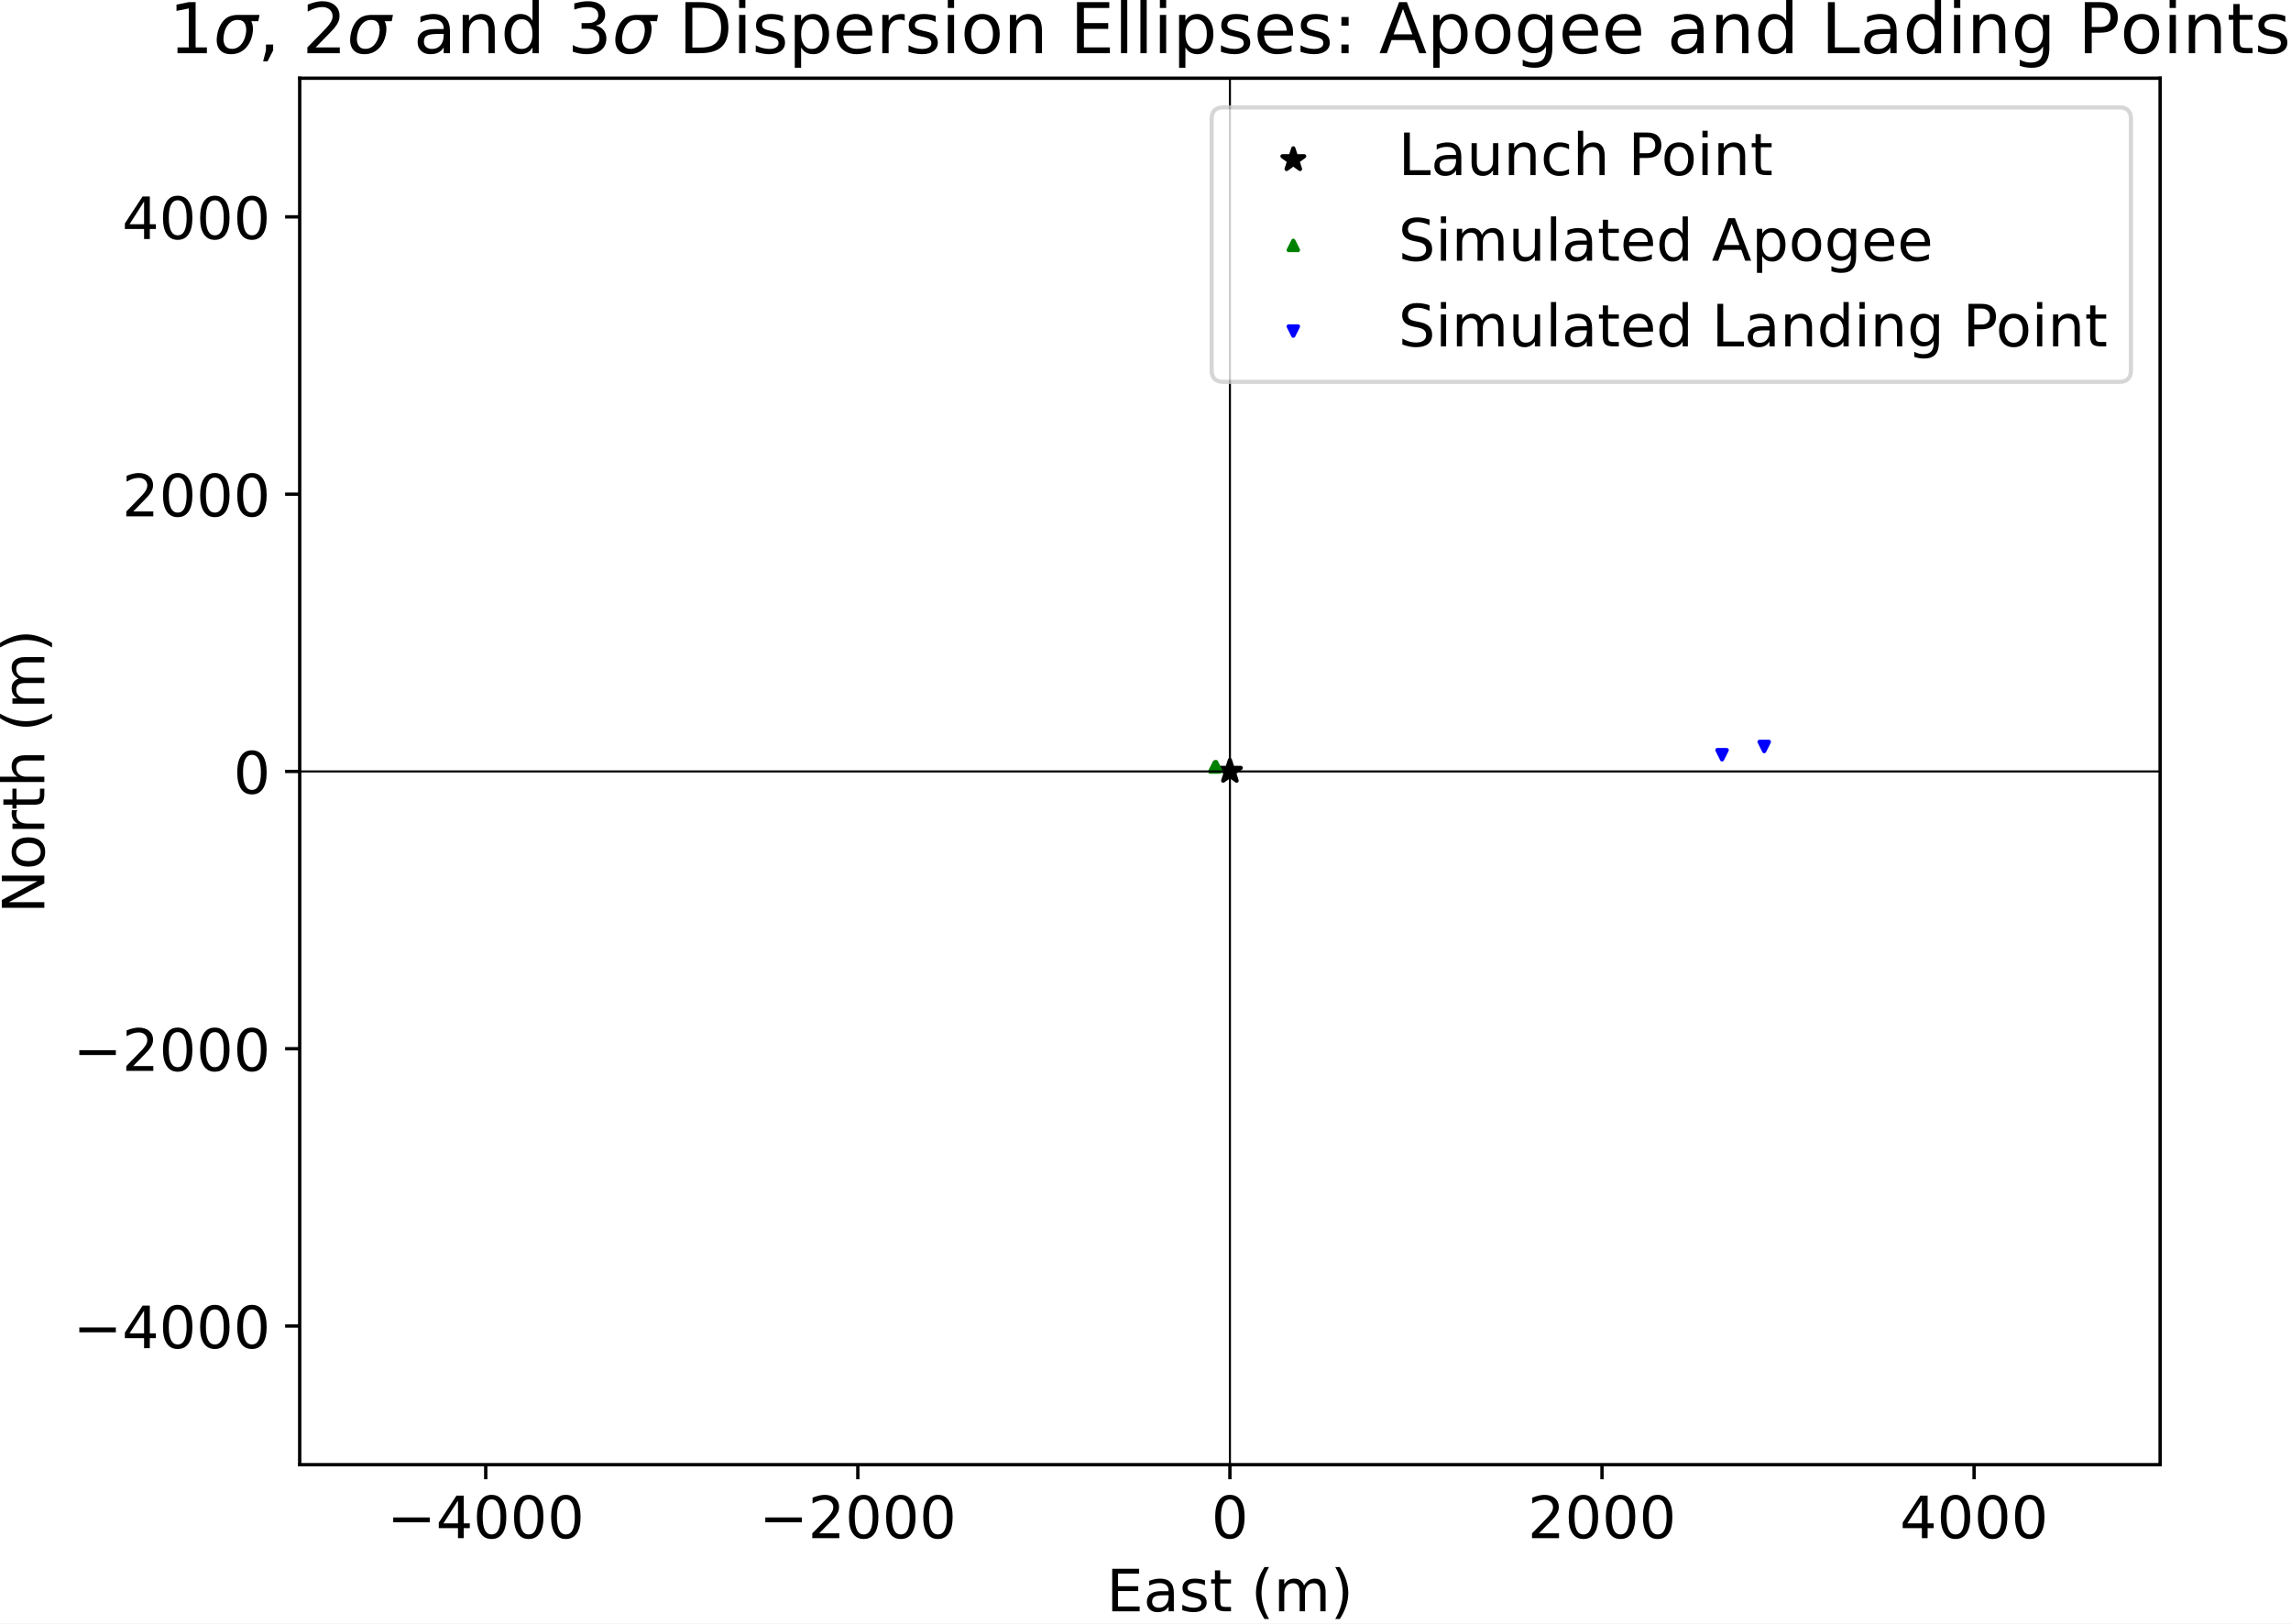
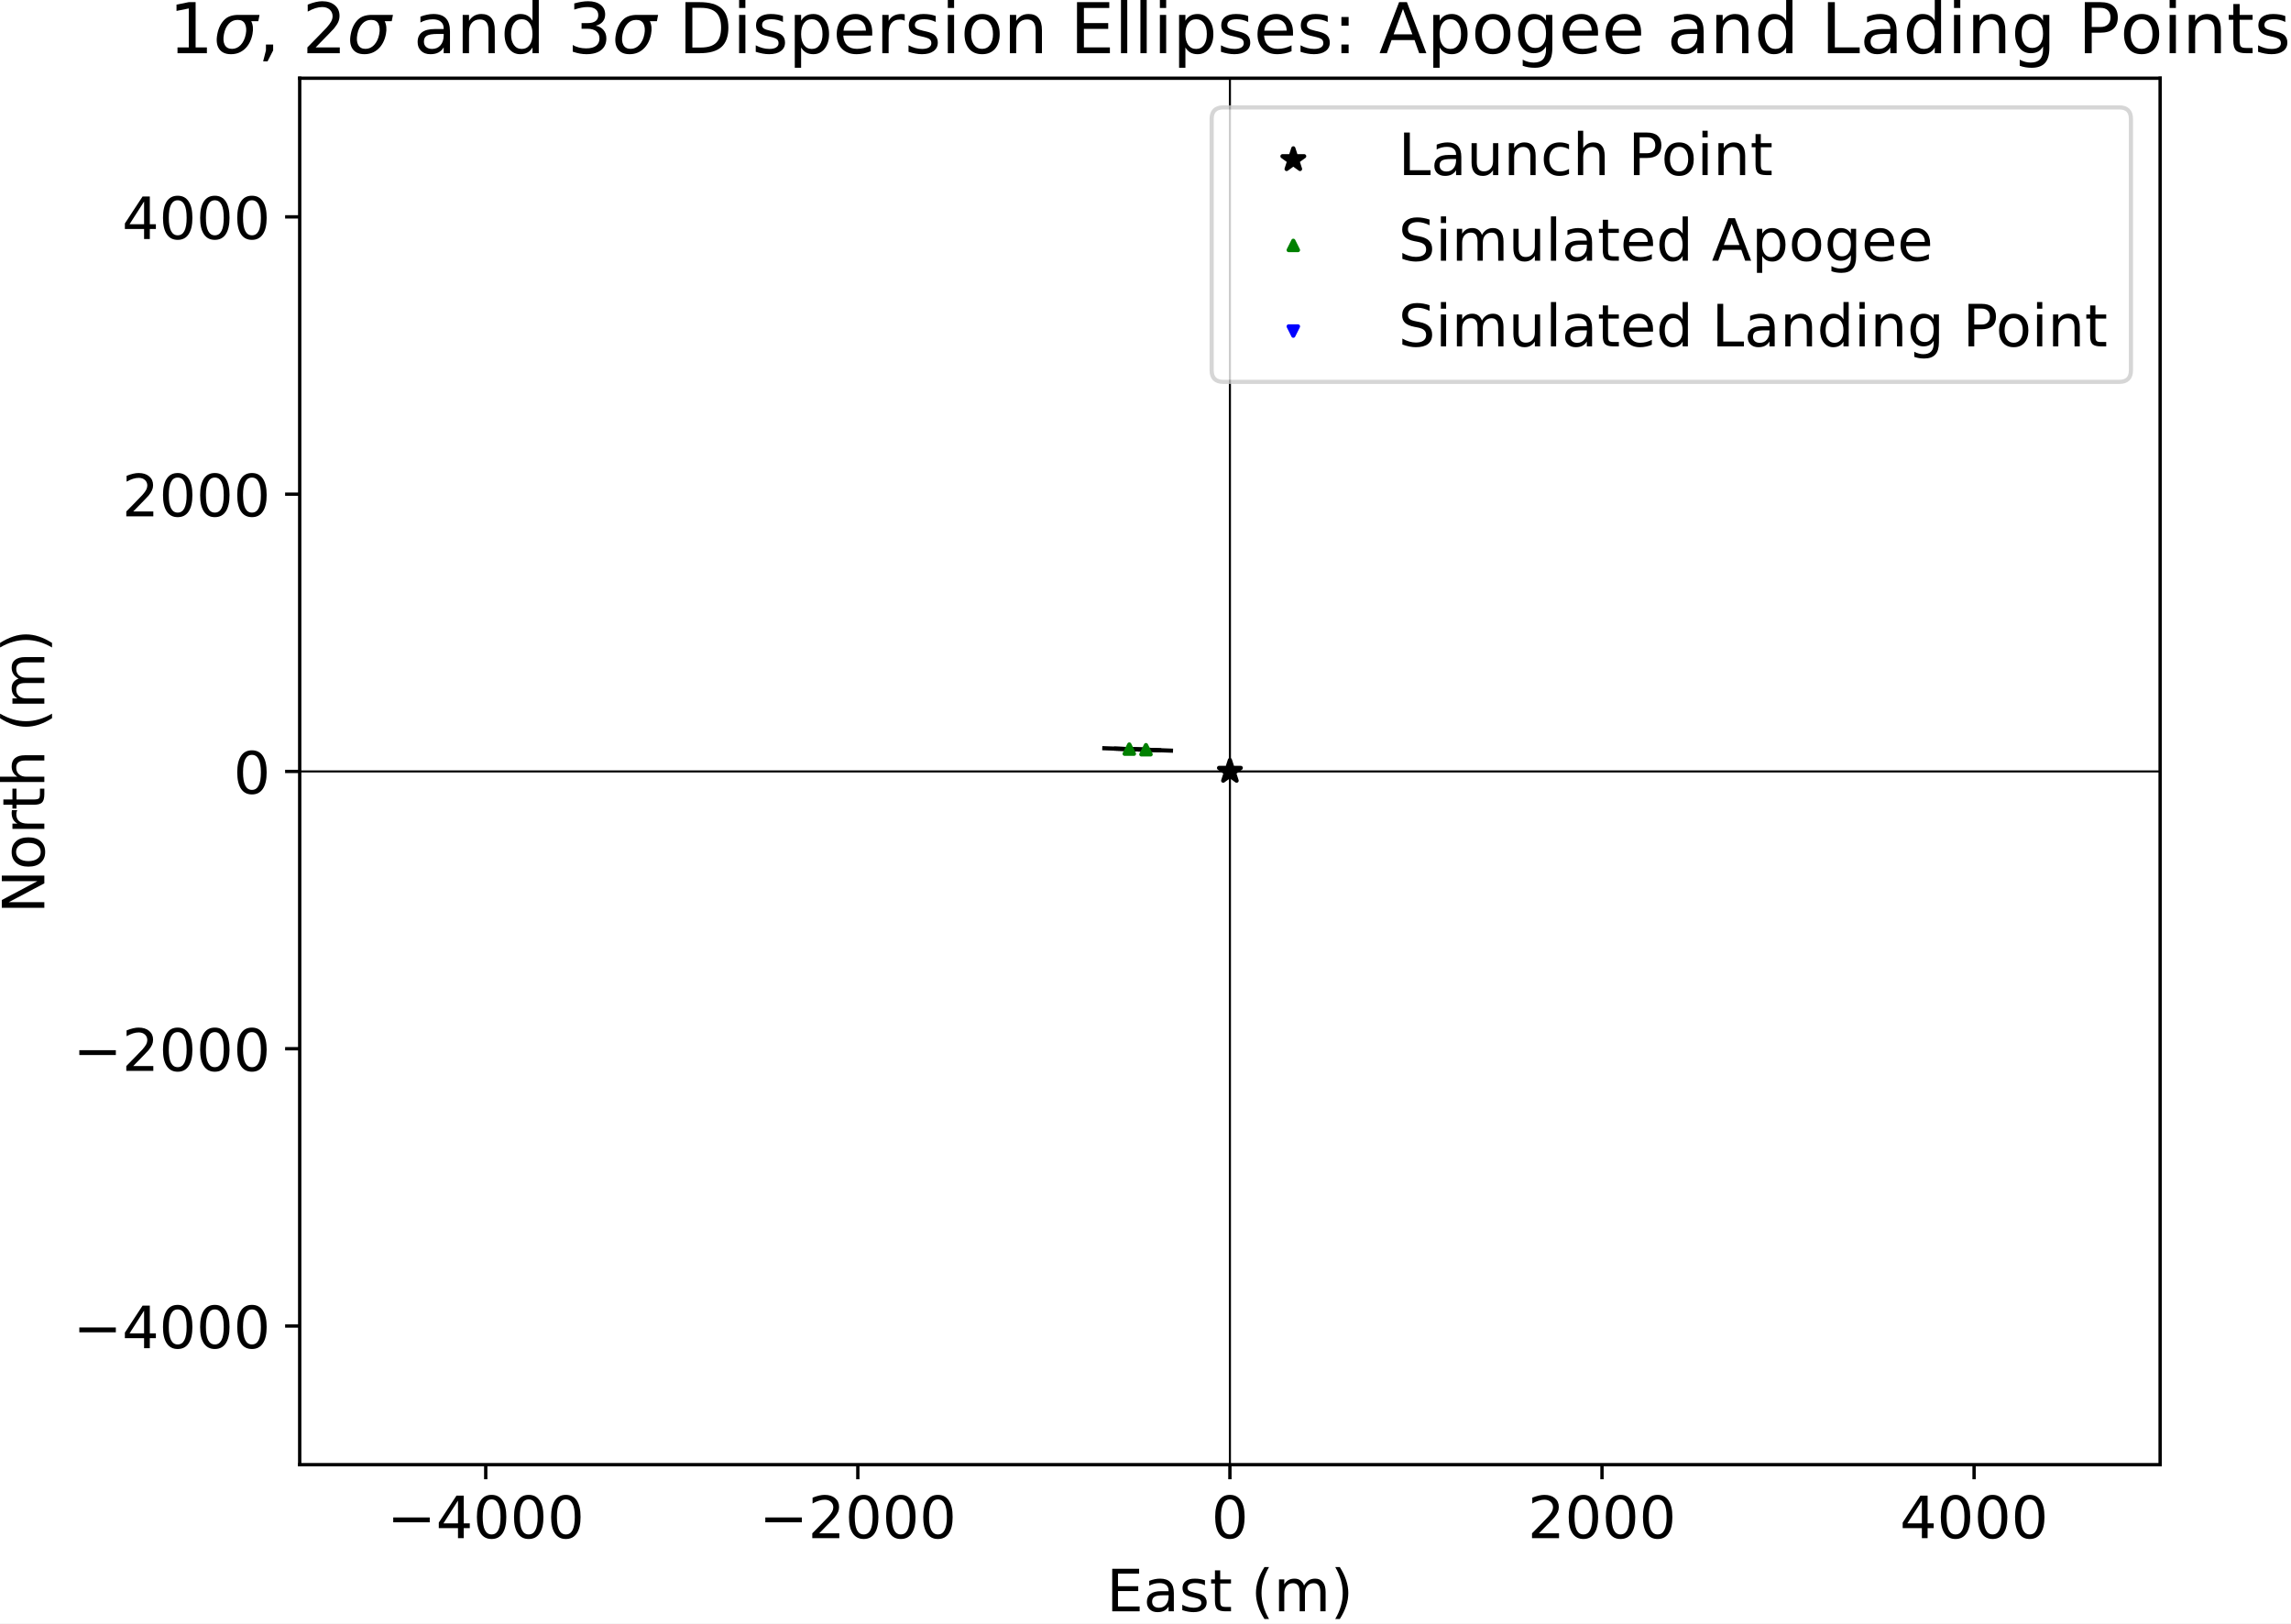
<svg xmlns="http://www.w3.org/2000/svg" xmlns:xlink="http://www.w3.org/1999/xlink" width="549.715pt" height="389.507pt" viewBox="0 0 549.715 389.507" version="1.1">
  <defs>
    <style type="text/css">*{stroke-linejoin: round; stroke-linecap: butt}</style>
  </defs>
  <g id="figure_1">
    <g id="patch_1">
      <path d="M 0 389.507  L 549.715 389.507  L 549.715 0  L 0 0  z " style="fill: #ffffff" />
    </g>
    <g id="axes_1">
      <g id="patch_2">
        <path d="M 71.911 351.408  L 518.311 351.408  L 518.311 18.768  L 71.911 18.768  z " style="fill: #ffffff" />
      </g>
      <g id="patch_3">
-         <path d="M 0 -1  z " clip-path="url(#p27fcbed116)" style="fill: #0000ff; fill-opacity: 0.2; stroke: #000000; stroke-linejoin: miter" />
+         <path d="M 0 -1  z " clip-path="url(#p8dac0042af)" style="fill: #0000ff; fill-opacity: 0.2; stroke: #000000; stroke-linejoin: miter" />
      </g>
      <g id="patch_4">
-         <path d="M 0 -1  z " clip-path="url(#p27fcbed116)" style="fill: #0000ff; fill-opacity: 0.2; stroke: #000000; stroke-linejoin: miter" />
+         <path d="M 0 -1  z " clip-path="url(#p8dac0042af)" style="fill: #0000ff; fill-opacity: 0.2; stroke: #000000; stroke-linejoin: miter" />
      </g>
      <g id="patch_5">
-         <path d="M 0 -1  z " clip-path="url(#p27fcbed116)" style="fill: #0000ff; fill-opacity: 0.2; stroke: #000000; stroke-linejoin: miter" />
+         <path d="M 0 -1  z " clip-path="url(#p8dac0042af)" style="fill: #0000ff; fill-opacity: 0.2; stroke: #000000; stroke-linejoin: miter" />
      </g>
      <g id="patch_6">
-         <path d="M 291.622 183.978  C 291.565 183.993 291.511 184.008 291.472 184.019  C 291.432 184.029 291.409 184.036 291.409 184.036  C 291.409 184.036 291.432 184.029 291.472 184.019  C 291.511 184.008 291.565 183.993 291.622 183.978  C 291.678 183.962 291.732 183.948 291.771 183.937  C 291.811 183.926 291.834 183.92 291.834 183.92  C 291.834 183.92 291.811 183.926 291.771 183.937  C 291.732 183.948 291.678 183.962 291.622 183.978  z " clip-path="url(#p27fcbed116)" style="fill: #00ff00; fill-opacity: 0.2; stroke: #000000; stroke-linejoin: miter" />
+         <path d="M 272.971 179.808  C 272.221 179.781 271.501 179.755 270.97 179.736  C 270.439 179.717 270.141 179.706 270.141 179.706  C 270.141 179.706 270.439 179.717 270.97 179.736  C 271.501 179.755 272.221 179.781 272.971 179.808  C 273.722 179.835 274.442 179.861 274.973 179.88  C 275.503 179.9 275.801 179.91 275.801 179.91  C 275.801 179.91 275.503 179.9 274.973 179.88  C 274.442 179.861 273.722 179.835 272.971 179.808  z " clip-path="url(#p8dac0042af)" style="fill: #00ff00; fill-opacity: 0.2; stroke: #000000; stroke-linejoin: miter" />
      </g>
      <g id="patch_7">
-         <path d="M 291.622 183.978  C 291.509 184.008 291.401 184.038 291.322 184.059  C 291.242 184.081 291.197 184.093 291.197 184.093  C 291.197 184.093 291.242 184.081 291.322 184.059  C 291.401 184.038 291.509 184.008 291.622 183.978  C 291.734 183.947 291.842 183.918 291.921 183.896  C 292.001 183.874 292.046 183.862 292.046 183.862  C 292.046 183.862 292.001 183.874 291.921 183.896  C 291.842 183.918 291.734 183.947 291.622 183.978  z " clip-path="url(#p27fcbed116)" style="fill: #00ff00; fill-opacity: 0.2; stroke: #000000; stroke-linejoin: miter" />
+         <path d="M 272.971 179.808  C 271.47 179.754 270.03 179.702 268.969 179.664  C 267.907 179.626 267.311 179.604 267.311 179.604  C 267.311 179.604 267.907 179.626 268.969 179.664  C 270.03 179.702 271.47 179.754 272.971 179.808  C 274.472 179.862 275.912 179.914 276.974 179.953  C 278.035 179.991 278.632 180.012 278.632 180.012  C 278.632 180.012 278.035 179.991 276.974 179.953  C 275.912 179.914 274.472 179.862 272.971 179.808  z " clip-path="url(#p8dac0042af)" style="fill: #00ff00; fill-opacity: 0.2; stroke: #000000; stroke-linejoin: miter" />
      </g>
      <g id="patch_8">
-         <path d="M 291.622 183.978  C 291.453 184.024 291.291 184.068 291.172 184.1  C 291.052 184.133 290.985 184.151 290.985 184.151  C 290.985 184.151 291.052 184.133 291.172 184.1  C 291.291 184.068 291.453 184.024 291.622 183.978  C 291.79 183.932 291.952 183.888 292.071 183.855  C 292.191 183.822 292.258 183.804 292.258 183.804  C 292.258 183.804 292.191 183.822 292.071 183.855  C 291.952 183.888 291.79 183.932 291.622 183.978  z " clip-path="url(#p27fcbed116)" style="fill: #00ff00; fill-opacity: 0.2; stroke: #000000; stroke-linejoin: miter" />
+         <path d="M 272.971 179.808  C 270.719 179.727 268.56 179.649 266.967 179.592  C 265.375 179.534 264.481 179.502 264.481 179.502  C 264.481 179.502 265.375 179.534 266.967 179.592  C 268.56 179.649 270.719 179.727 272.971 179.808  C 275.223 179.889 277.383 179.967 278.975 180.025  C 280.567 180.082 281.462 180.114 281.462 180.114  C 281.462 180.114 280.567 180.082 278.975 180.025  C 277.383 179.967 275.223 179.889 272.971 179.808  z " clip-path="url(#p8dac0042af)" style="fill: #00ff00; fill-opacity: 0.2; stroke: #000000; stroke-linejoin: miter" />
      </g>
      <g id="PathCollection_1">
        <defs>
-           <path id="m5b941dbd03" d="M 0 -2.739  L -0.615 -0.846  L -2.605 -0.846  L -0.995 0.323  L -1.61 2.216  L -0 1.046  L 1.61 2.216  L 0.995 0.323  L 2.605 -0.846  L 0.615 -0.846  z " style="stroke: #000000" />
+           <path id="mbbeb12c372" d="M 0 -2.739  L -0.615 -0.846  L -2.605 -0.846  L -0.995 0.323  L -1.61 2.216  L -0 1.046  L 1.61 2.216  L 0.995 0.323  L 2.605 -0.846  L 0.615 -0.846  z " style="stroke: #000000" />
        </defs>
-         <g clip-path="url(#p27fcbed116)">
-           <use xlink:href="#m5b941dbd03" x="295.111" y="185.088" style="stroke: #000000" />
+         <g clip-path="url(#p8dac0042af)">
+           <use xlink:href="#mbbeb12c372" x="295.111" y="185.088" style="stroke: #000000" />
        </g>
      </g>
      <g id="PathCollection_2">
        <defs>
-           <path id="mcd7f2e4c48" d="M 0 -1.118  L -1.118 1.118  L 1.118 1.118  z " style="stroke: #008000" />
+           <path id="m9ee00405a1" d="M 0 -1.118  L -1.118 1.118  L 1.118 1.118  z " style="stroke: #008000" />
        </defs>
-         <g clip-path="url(#p27fcbed116)">
-           <use xlink:href="#mcd7f2e4c48" x="291.472" y="184.019" style="fill: #008000; stroke: #008000" />
-           <use xlink:href="#mcd7f2e4c48" x="291.771" y="183.937" style="fill: #008000; stroke: #008000" />
+         <g clip-path="url(#p8dac0042af)">
+           <use xlink:href="#m9ee00405a1" x="270.97" y="179.736" style="fill: #008000; stroke: #008000" />
+           <use xlink:href="#m9ee00405a1" x="274.973" y="179.88" style="fill: #008000; stroke: #008000" />
        </g>
      </g>
      <g id="PathCollection_3">
        <defs>
-           <path id="md7f056bfae" d="M -0 1.118  L 1.118 -1.118  L -1.118 -1.118  z " style="stroke: #0000ff" />
+           <path id="ma2e221e487" d="M -0 1.118  L 1.118 -1.118  L -1.118 -1.118  z " style="stroke: #0000ff" />
        </defs>
-         <g clip-path="url(#p27fcbed116)">
-           <use xlink:href="#md7f056bfae" x="413.2" y="181.077" style="fill: #0000ff; stroke: #0000ff" />
-           <use xlink:href="#md7f056bfae" x="423.316" y="179.102" style="fill: #0000ff; stroke: #0000ff" />
+         <g clip-path="url(#p8dac0042af)">
+           <use xlink:href="#ma2e221e487" x="803.923" y="-1" style="fill: #0000ff; stroke: #0000ff" />
+           <use xlink:href="#ma2e221e487" x="801.163" y="1.504" style="fill: #0000ff; stroke: #0000ff" />
        </g>
      </g>
      <g id="matplotlib.axis_1">
        <g id="xtick_1">
          <g id="line2d_1">
            <defs>
-               <path id="maeb06b4afc" d="M 0 0  L 0 3.5  " style="stroke: #000000; stroke-width: 0.8" />
-             </defs>
-             <g>
-               <use xlink:href="#maeb06b4afc" x="116.551" y="351.408" style="stroke: #000000; stroke-width: 0.8" />
+               <path id="maaf1b2739b" d="M 0 0  L 0 3.5  " style="stroke: #000000; stroke-width: 0.8" />
+             </defs>
+             <g>
+               <use xlink:href="#maaf1b2739b" x="116.551" y="351.408" style="stroke: #000000; stroke-width: 0.8" />
            </g>
          </g>
          <g id="text_1">
            <g transform="translate(92.87016 369.0458) scale(0.14 -0.14)">
              <defs>
                <path id="DejaVuSans-2212" d="M 678 2272  L 4684 2272  L 4684 1741  L 678 1741  L 678 2272  z " transform="scale(0.015625)" />
                <path id="DejaVuSans-34" d="M 2419 4116  L 825 1625  L 2419 1625  L 2419 4116  z M 2253 4666  L 3047 4666  L 3047 1625  L 3713 1625  L 3713 1100  L 3047 1100  L 3047 0  L 2419 0  L 2419 1100  L 313 1100  L 313 1709  L 2253 4666  z " transform="scale(0.015625)" />
                <path id="DejaVuSans-30" d="M 2034 4250  Q 1547 4250 1301 3770  Q 1056 3291 1056 2328  Q 1056 1369 1301 889  Q 1547 409 2034 409  Q 2525 409 2770 889  Q 3016 1369 3016 2328  Q 3016 3291 2770 3770  Q 2525 4250 2034 4250  z M 2034 4750  Q 2819 4750 3233 4129  Q 3647 3509 3647 2328  Q 3647 1150 3233 529  Q 2819 -91 2034 -91  Q 1250 -91 836 529  Q 422 1150 422 2328  Q 422 3509 836 4129  Q 1250 4750 2034 4750  z " transform="scale(0.015625)" />
              </defs>
              <use xlink:href="#DejaVuSans-2212" />
              <use xlink:href="#DejaVuSans-34" x="83.789" />
              <use xlink:href="#DejaVuSans-30" x="147.412" />
              <use xlink:href="#DejaVuSans-30" x="211.035" />
              <use xlink:href="#DejaVuSans-30" x="274.658" />
            </g>
          </g>
        </g>
        <g id="xtick_2">
          <g id="line2d_2">
            <g>
-               <use xlink:href="#maeb06b4afc" x="205.831" y="351.408" style="stroke: #000000; stroke-width: 0.8" />
+               <use xlink:href="#maaf1b2739b" x="205.831" y="351.408" style="stroke: #000000; stroke-width: 0.8" />
            </g>
          </g>
          <g id="text_2">
            <g transform="translate(182.1502 369.0458) scale(0.14 -0.14)">
              <defs>
                <path id="DejaVuSans-32" d="M 1228 531  L 3431 531  L 3431 0  L 469 0  L 469 531  Q 828 903 1448 1529  Q 2069 2156 2228 2338  Q 2531 2678 2651 2914  Q 2772 3150 2772 3378  Q 2772 3750 2511 3984  Q 2250 4219 1831 4219  Q 1534 4219 1204 4116  Q 875 4013 500 3803  L 500 4441  Q 881 4594 1212 4672  Q 1544 4750 1819 4750  Q 2544 4750 2975 4387  Q 3406 4025 3406 3419  Q 3406 3131 3298 2873  Q 3191 2616 2906 2266  Q 2828 2175 2409 1742  Q 1991 1309 1228 531  z " transform="scale(0.015625)" />
              </defs>
              <use xlink:href="#DejaVuSans-2212" />
              <use xlink:href="#DejaVuSans-32" x="83.789" />
              <use xlink:href="#DejaVuSans-30" x="147.412" />
              <use xlink:href="#DejaVuSans-30" x="211.035" />
              <use xlink:href="#DejaVuSans-30" x="274.658" />
            </g>
          </g>
        </g>
        <g id="xtick_3">
          <g id="line2d_3">
            <g>
-               <use xlink:href="#maeb06b4afc" x="295.111" y="351.408" style="stroke: #000000; stroke-width: 0.8" />
+               <use xlink:href="#maaf1b2739b" x="295.111" y="351.408" style="stroke: #000000; stroke-width: 0.8" />
            </g>
          </g>
          <g id="text_3">
            <g transform="translate(290.6572 369.0458) scale(0.14 -0.14)">
              <use xlink:href="#DejaVuSans-30" />
            </g>
          </g>
        </g>
        <g id="xtick_4">
          <g id="line2d_4">
            <g>
-               <use xlink:href="#maeb06b4afc" x="384.391" y="351.408" style="stroke: #000000; stroke-width: 0.8" />
+               <use xlink:href="#maaf1b2739b" x="384.391" y="351.408" style="stroke: #000000; stroke-width: 0.8" />
            </g>
          </g>
          <g id="text_4">
            <g transform="translate(366.5759 369.0458) scale(0.14 -0.14)">
              <use xlink:href="#DejaVuSans-32" />
              <use xlink:href="#DejaVuSans-30" x="63.623" />
              <use xlink:href="#DejaVuSans-30" x="127.246" />
              <use xlink:href="#DejaVuSans-30" x="190.869" />
            </g>
          </g>
        </g>
        <g id="xtick_5">
          <g id="line2d_5">
            <g>
-               <use xlink:href="#maeb06b4afc" x="473.671" y="351.408" style="stroke: #000000; stroke-width: 0.8" />
+               <use xlink:href="#maaf1b2739b" x="473.671" y="351.408" style="stroke: #000000; stroke-width: 0.8" />
            </g>
          </g>
          <g id="text_5">
            <g transform="translate(455.8559 369.0458) scale(0.14 -0.14)">
              <use xlink:href="#DejaVuSans-34" />
              <use xlink:href="#DejaVuSans-30" x="63.623" />
              <use xlink:href="#DejaVuSans-30" x="127.246" />
              <use xlink:href="#DejaVuSans-30" x="190.869" />
            </g>
          </g>
        </g>
        <g id="text_6">
          <g transform="translate(265.502 386.5952) scale(0.14 -0.14)">
            <defs>
              <path id="DejaVuSans-45" d="M 628 4666  L 3578 4666  L 3578 4134  L 1259 4134  L 1259 2753  L 3481 2753  L 3481 2222  L 1259 2222  L 1259 531  L 3634 531  L 3634 0  L 628 0  L 628 4666  z " transform="scale(0.015625)" />
              <path id="DejaVuSans-61" d="M 2194 1759  Q 1497 1759 1228 1600  Q 959 1441 959 1056  Q 959 750 1161 570  Q 1363 391 1709 391  Q 2188 391 2477 730  Q 2766 1069 2766 1631  L 2766 1759  L 2194 1759  z M 3341 1997  L 3341 0  L 2766 0  L 2766 531  Q 2569 213 2275 61  Q 1981 -91 1556 -91  Q 1019 -91 701 211  Q 384 513 384 1019  Q 384 1609 779 1909  Q 1175 2209 1959 2209  L 2766 2209  L 2766 2266  Q 2766 2663 2505 2880  Q 2244 3097 1772 3097  Q 1472 3097 1187 3025  Q 903 2953 641 2809  L 641 3341  Q 956 3463 1253 3523  Q 1550 3584 1831 3584  Q 2591 3584 2966 3190  Q 3341 2797 3341 1997  z " transform="scale(0.015625)" />
              <path id="DejaVuSans-73" d="M 2834 3397  L 2834 2853  Q 2591 2978 2328 3040  Q 2066 3103 1784 3103  Q 1356 3103 1142 2972  Q 928 2841 928 2578  Q 928 2378 1081 2264  Q 1234 2150 1697 2047  L 1894 2003  Q 2506 1872 2764 1633  Q 3022 1394 3022 966  Q 3022 478 2636 193  Q 2250 -91 1575 -91  Q 1294 -91 989 -36  Q 684 19 347 128  L 347 722  Q 666 556 975 473  Q 1284 391 1588 391  Q 1994 391 2212 530  Q 2431 669 2431 922  Q 2431 1156 2273 1281  Q 2116 1406 1581 1522  L 1381 1569  Q 847 1681 609 1914  Q 372 2147 372 2553  Q 372 3047 722 3315  Q 1072 3584 1716 3584  Q 2034 3584 2315 3537  Q 2597 3491 2834 3397  z " transform="scale(0.015625)" />
              <path id="DejaVuSans-74" d="M 1172 4494  L 1172 3500  L 2356 3500  L 2356 3053  L 1172 3053  L 1172 1153  Q 1172 725 1289 603  Q 1406 481 1766 481  L 2356 481  L 2356 0  L 1766 0  Q 1100 0 847 248  Q 594 497 594 1153  L 594 3053  L 172 3053  L 172 3500  L 594 3500  L 594 4494  L 1172 4494  z " transform="scale(0.015625)" />
              <path id="DejaVuSans-20" transform="scale(0.015625)" />
              <path id="DejaVuSans-28" d="M 1984 4856  Q 1566 4138 1362 3434  Q 1159 2731 1159 2009  Q 1159 1288 1364 580  Q 1569 -128 1984 -844  L 1484 -844  Q 1016 -109 783 600  Q 550 1309 550 2009  Q 550 2706 781 3412  Q 1013 4119 1484 4856  L 1984 4856  z " transform="scale(0.015625)" />
              <path id="DejaVuSans-6d" d="M 3328 2828  Q 3544 3216 3844 3400  Q 4144 3584 4550 3584  Q 5097 3584 5394 3201  Q 5691 2819 5691 2113  L 5691 0  L 5113 0  L 5113 2094  Q 5113 2597 4934 2840  Q 4756 3084 4391 3084  Q 3944 3084 3684 2787  Q 3425 2491 3425 1978  L 3425 0  L 2847 0  L 2847 2094  Q 2847 2600 2669 2842  Q 2491 3084 2119 3084  Q 1678 3084 1418 2786  Q 1159 2488 1159 1978  L 1159 0  L 581 0  L 581 3500  L 1159 3500  L 1159 2956  Q 1356 3278 1631 3431  Q 1906 3584 2284 3584  Q 2666 3584 2933 3390  Q 3200 3197 3328 2828  z " transform="scale(0.015625)" />
              <path id="DejaVuSans-29" d="M 513 4856  L 1013 4856  Q 1481 4119 1714 3412  Q 1947 2706 1947 2009  Q 1947 1309 1714 600  Q 1481 -109 1013 -844  L 513 -844  Q 928 -128 1133 580  Q 1338 1288 1338 2009  Q 1338 2731 1133 3434  Q 928 4138 513 4856  z " transform="scale(0.015625)" />
            </defs>
            <use xlink:href="#DejaVuSans-45" />
            <use xlink:href="#DejaVuSans-61" x="63.184" />
            <use xlink:href="#DejaVuSans-73" x="124.463" />
            <use xlink:href="#DejaVuSans-74" x="176.562" />
            <use xlink:href="#DejaVuSans-20" x="215.771" />
            <use xlink:href="#DejaVuSans-28" x="247.559" />
            <use xlink:href="#DejaVuSans-6d" x="286.572" />
            <use xlink:href="#DejaVuSans-29" x="383.984" />
          </g>
        </g>
      </g>
      <g id="matplotlib.axis_2">
        <g id="ytick_1">
          <g id="line2d_6">
            <defs>
-               <path id="m5247e18b1e" d="M 0 0  L -3.5 0  " style="stroke: #000000; stroke-width: 0.8" />
-             </defs>
-             <g>
-               <use xlink:href="#m5247e18b1e" x="71.911" y="318.144" style="stroke: #000000; stroke-width: 0.8" />
+               <path id="m34be210a8e" d="M 0 0  L -3.5 0  " style="stroke: #000000; stroke-width: 0.8" />
+             </defs>
+             <g>
+               <use xlink:href="#m34be210a8e" x="71.911" y="318.144" style="stroke: #000000; stroke-width: 0.8" />
            </g>
          </g>
          <g id="text_7">
            <g transform="translate(17.54938 323.4629) scale(0.14 -0.14)">
              <use xlink:href="#DejaVuSans-2212" />
              <use xlink:href="#DejaVuSans-34" x="83.789" />
              <use xlink:href="#DejaVuSans-30" x="147.412" />
              <use xlink:href="#DejaVuSans-30" x="211.035" />
              <use xlink:href="#DejaVuSans-30" x="274.658" />
            </g>
          </g>
        </g>
        <g id="ytick_2">
          <g id="line2d_7">
            <g>
-               <use xlink:href="#m5247e18b1e" x="71.911" y="251.616" style="stroke: #000000; stroke-width: 0.8" />
+               <use xlink:href="#m34be210a8e" x="71.911" y="251.616" style="stroke: #000000; stroke-width: 0.8" />
            </g>
          </g>
          <g id="text_8">
            <g transform="translate(17.54938 256.9349) scale(0.14 -0.14)">
              <use xlink:href="#DejaVuSans-2212" />
              <use xlink:href="#DejaVuSans-32" x="83.789" />
              <use xlink:href="#DejaVuSans-30" x="147.412" />
              <use xlink:href="#DejaVuSans-30" x="211.035" />
              <use xlink:href="#DejaVuSans-30" x="274.658" />
            </g>
          </g>
        </g>
        <g id="ytick_3">
          <g id="line2d_8">
            <g>
-               <use xlink:href="#m5247e18b1e" x="71.911" y="185.088" style="stroke: #000000; stroke-width: 0.8" />
+               <use xlink:href="#m34be210a8e" x="71.911" y="185.088" style="stroke: #000000; stroke-width: 0.8" />
            </g>
          </g>
          <g id="text_9">
            <g transform="translate(56.00344 190.4069) scale(0.14 -0.14)">
              <use xlink:href="#DejaVuSans-30" />
            </g>
          </g>
        </g>
        <g id="ytick_4">
          <g id="line2d_9">
            <g>
-               <use xlink:href="#m5247e18b1e" x="71.911" y="118.56" style="stroke: #000000; stroke-width: 0.8" />
+               <use xlink:href="#m34be210a8e" x="71.911" y="118.56" style="stroke: #000000; stroke-width: 0.8" />
            </g>
          </g>
          <g id="text_10">
            <g transform="translate(29.28094 123.8789) scale(0.14 -0.14)">
              <use xlink:href="#DejaVuSans-32" />
              <use xlink:href="#DejaVuSans-30" x="63.623" />
              <use xlink:href="#DejaVuSans-30" x="127.246" />
              <use xlink:href="#DejaVuSans-30" x="190.869" />
            </g>
          </g>
        </g>
        <g id="ytick_5">
          <g id="line2d_10">
            <g>
-               <use xlink:href="#m5247e18b1e" x="71.911" y="52.032" style="stroke: #000000; stroke-width: 0.8" />
+               <use xlink:href="#m34be210a8e" x="71.911" y="52.032" style="stroke: #000000; stroke-width: 0.8" />
            </g>
          </g>
          <g id="text_11">
            <g transform="translate(29.28094 57.35091) scale(0.14 -0.14)">
              <use xlink:href="#DejaVuSans-34" />
              <use xlink:href="#DejaVuSans-30" x="63.623" />
              <use xlink:href="#DejaVuSans-30" x="127.246" />
              <use xlink:href="#DejaVuSans-30" x="190.869" />
            </g>
          </g>
        </g>
        <g id="text_12">
          <g transform="translate(10.63781 219.1714) rotate(-90) scale(0.14 -0.14)">
            <defs>
              <path id="DejaVuSans-4e" d="M 628 4666  L 1478 4666  L 3547 763  L 3547 4666  L 4159 4666  L 4159 0  L 3309 0  L 1241 3903  L 1241 0  L 628 0  L 628 4666  z " transform="scale(0.015625)" />
              <path id="DejaVuSans-6f" d="M 1959 3097  Q 1497 3097 1228 2736  Q 959 2375 959 1747  Q 959 1119 1226 758  Q 1494 397 1959 397  Q 2419 397 2687 759  Q 2956 1122 2956 1747  Q 2956 2369 2687 2733  Q 2419 3097 1959 3097  z M 1959 3584  Q 2709 3584 3137 3096  Q 3566 2609 3566 1747  Q 3566 888 3137 398  Q 2709 -91 1959 -91  Q 1206 -91 779 398  Q 353 888 353 1747  Q 353 2609 779 3096  Q 1206 3584 1959 3584  z " transform="scale(0.015625)" />
              <path id="DejaVuSans-72" d="M 2631 2963  Q 2534 3019 2420 3045  Q 2306 3072 2169 3072  Q 1681 3072 1420 2755  Q 1159 2438 1159 1844  L 1159 0  L 581 0  L 581 3500  L 1159 3500  L 1159 2956  Q 1341 3275 1631 3429  Q 1922 3584 2338 3584  Q 2397 3584 2469 3576  Q 2541 3569 2628 3553  L 2631 2963  z " transform="scale(0.015625)" />
              <path id="DejaVuSans-68" d="M 3513 2113  L 3513 0  L 2938 0  L 2938 2094  Q 2938 2591 2744 2837  Q 2550 3084 2163 3084  Q 1697 3084 1428 2787  Q 1159 2491 1159 1978  L 1159 0  L 581 0  L 581 4863  L 1159 4863  L 1159 2956  Q 1366 3272 1645 3428  Q 1925 3584 2291 3584  Q 2894 3584 3203 3211  Q 3513 2838 3513 2113  z " transform="scale(0.015625)" />
            </defs>
            <use xlink:href="#DejaVuSans-4e" />
            <use xlink:href="#DejaVuSans-6f" x="74.805" />
            <use xlink:href="#DejaVuSans-72" x="135.986" />
            <use xlink:href="#DejaVuSans-74" x="177.1" />
            <use xlink:href="#DejaVuSans-68" x="216.309" />
            <use xlink:href="#DejaVuSans-20" x="279.688" />
            <use xlink:href="#DejaVuSans-28" x="311.475" />
            <use xlink:href="#DejaVuSans-6d" x="350.488" />
            <use xlink:href="#DejaVuSans-29" x="447.9" />
          </g>
        </g>
      </g>
      <g id="line2d_11">
-         <path d="M 71.911 185.088  L 518.311 185.088  " clip-path="url(#p27fcbed116)" style="fill: none; stroke: #000000; stroke-width: 0.5; stroke-linecap: square" />
+         <path d="M 71.911 185.088  L 518.311 185.088  " clip-path="url(#p8dac0042af)" style="fill: none; stroke: #000000; stroke-width: 0.5; stroke-linecap: square" />
      </g>
      <g id="line2d_12">
-         <path d="M 295.111 351.408  L 295.111 18.768  " clip-path="url(#p27fcbed116)" style="fill: none; stroke: #000000; stroke-width: 0.5; stroke-linecap: square" />
+         <path d="M 295.111 351.408  L 295.111 18.768  " clip-path="url(#p8dac0042af)" style="fill: none; stroke: #000000; stroke-width: 0.5; stroke-linecap: square" />
      </g>
      <g id="patch_9">
        <path d="M 71.911 351.408  L 71.911 18.768  " style="fill: none; stroke: #000000; stroke-width: 0.8; stroke-linejoin: miter; stroke-linecap: square" />
      </g>
      <g id="patch_10">
        <path d="M 518.311 351.408  L 518.311 18.768  " style="fill: none; stroke: #000000; stroke-width: 0.8; stroke-linejoin: miter; stroke-linecap: square" />
      </g>
      <g id="patch_11">
        <path d="M 71.911 351.408  L 518.311 351.408  " style="fill: none; stroke: #000000; stroke-width: 0.8; stroke-linejoin: miter; stroke-linecap: square" />
      </g>
      <g id="patch_12">
        <path d="M 71.911 18.768  L 518.311 18.768  " style="fill: none; stroke: #000000; stroke-width: 0.8; stroke-linejoin: miter; stroke-linecap: square" />
      </g>
      <g id="text_13">
        <g transform="translate(40.50694 12.768) scale(0.168 -0.168)">
          <defs>
            <path id="DejaVuSans-31" d="M 794 531  L 1825 531  L 1825 4091  L 703 3866  L 703 4441  L 1819 4666  L 2450 4666  L 2450 531  L 3481 531  L 3481 0  L 794 0  L 794 531  z " transform="scale(0.015625)" />
            <path id="DejaVuSans-Oblique-3c3" d="M 2219 3044  Q 1744 3044 1422 2700  Q 1081 2341 969 1747  Q 844 1119 1044 756  Q 1241 397 1706 397  Q 2166 397 2503 759  Q 2844 1122 2966 1747  Q 3075 2319 2881 2700  Q 2700 3044 2219 3044  z M 2309 3503  L 4219 3500  L 4106 2925  L 3463 2925  Q 3706 2438 3575 1747  Q 3406 888 2884 400  Q 2359 -91 1609 -91  Q 856 -91 525 400  Q 194 888 363 1747  Q 528 2609 1050 3097  Q 1484 3503 2309 3503  z " transform="scale(0.015625)" />
            <path id="DejaVuSans-2c" d="M 750 794  L 1409 794  L 1409 256  L 897 -744  L 494 -744  L 750 256  L 750 794  z " transform="scale(0.015625)" />
            <path id="DejaVuSans-6e" d="M 3513 2113  L 3513 0  L 2938 0  L 2938 2094  Q 2938 2591 2744 2837  Q 2550 3084 2163 3084  Q 1697 3084 1428 2787  Q 1159 2491 1159 1978  L 1159 0  L 581 0  L 581 3500  L 1159 3500  L 1159 2956  Q 1366 3272 1645 3428  Q 1925 3584 2291 3584  Q 2894 3584 3203 3211  Q 3513 2838 3513 2113  z " transform="scale(0.015625)" />
            <path id="DejaVuSans-64" d="M 2906 2969  L 2906 4863  L 3481 4863  L 3481 0  L 2906 0  L 2906 525  Q 2725 213 2448 61  Q 2172 -91 1784 -91  Q 1150 -91 751 415  Q 353 922 353 1747  Q 353 2572 751 3078  Q 1150 3584 1784 3584  Q 2172 3584 2448 3432  Q 2725 3281 2906 2969  z M 947 1747  Q 947 1113 1208 752  Q 1469 391 1925 391  Q 2381 391 2643 752  Q 2906 1113 2906 1747  Q 2906 2381 2643 2742  Q 2381 3103 1925 3103  Q 1469 3103 1208 2742  Q 947 2381 947 1747  z " transform="scale(0.015625)" />
            <path id="DejaVuSans-33" d="M 2597 2516  Q 3050 2419 3304 2112  Q 3559 1806 3559 1356  Q 3559 666 3084 287  Q 2609 -91 1734 -91  Q 1441 -91 1130 -33  Q 819 25 488 141  L 488 750  Q 750 597 1062 519  Q 1375 441 1716 441  Q 2309 441 2620 675  Q 2931 909 2931 1356  Q 2931 1769 2642 2001  Q 2353 2234 1838 2234  L 1294 2234  L 1294 2753  L 1863 2753  Q 2328 2753 2575 2939  Q 2822 3125 2822 3475  Q 2822 3834 2567 4026  Q 2313 4219 1838 4219  Q 1578 4219 1281 4162  Q 984 4106 628 3988  L 628 4550  Q 988 4650 1302 4700  Q 1616 4750 1894 4750  Q 2613 4750 3031 4423  Q 3450 4097 3450 3541  Q 3450 3153 3228 2886  Q 3006 2619 2597 2516  z " transform="scale(0.015625)" />
            <path id="DejaVuSans-44" d="M 1259 4147  L 1259 519  L 2022 519  Q 2988 519 3436 956  Q 3884 1394 3884 2338  Q 3884 3275 3436 3711  Q 2988 4147 2022 4147  L 1259 4147  z M 628 4666  L 1925 4666  Q 3281 4666 3915 4102  Q 4550 3538 4550 2338  Q 4550 1131 3912 565  Q 3275 0 1925 0  L 628 0  L 628 4666  z " transform="scale(0.015625)" />
            <path id="DejaVuSans-69" d="M 603 3500  L 1178 3500  L 1178 0  L 603 0  L 603 3500  z M 603 4863  L 1178 4863  L 1178 4134  L 603 4134  L 603 4863  z " transform="scale(0.015625)" />
            <path id="DejaVuSans-70" d="M 1159 525  L 1159 -1331  L 581 -1331  L 581 3500  L 1159 3500  L 1159 2969  Q 1341 3281 1617 3432  Q 1894 3584 2278 3584  Q 2916 3584 3314 3078  Q 3713 2572 3713 1747  Q 3713 922 3314 415  Q 2916 -91 2278 -91  Q 1894 -91 1617 61  Q 1341 213 1159 525  z M 3116 1747  Q 3116 2381 2855 2742  Q 2594 3103 2138 3103  Q 1681 3103 1420 2742  Q 1159 2381 1159 1747  Q 1159 1113 1420 752  Q 1681 391 2138 391  Q 2594 391 2855 752  Q 3116 1113 3116 1747  z " transform="scale(0.015625)" />
            <path id="DejaVuSans-65" d="M 3597 1894  L 3597 1613  L 953 1613  Q 991 1019 1311 708  Q 1631 397 2203 397  Q 2534 397 2845 478  Q 3156 559 3463 722  L 3463 178  Q 3153 47 2828 -22  Q 2503 -91 2169 -91  Q 1331 -91 842 396  Q 353 884 353 1716  Q 353 2575 817 3079  Q 1281 3584 2069 3584  Q 2775 3584 3186 3129  Q 3597 2675 3597 1894  z M 3022 2063  Q 3016 2534 2758 2815  Q 2500 3097 2075 3097  Q 1594 3097 1305 2825  Q 1016 2553 972 2059  L 3022 2063  z " transform="scale(0.015625)" />
            <path id="DejaVuSans-6c" d="M 603 4863  L 1178 4863  L 1178 0  L 603 0  L 603 4863  z " transform="scale(0.015625)" />
            <path id="DejaVuSans-3a" d="M 750 794  L 1409 794  L 1409 0  L 750 0  L 750 794  z M 750 3309  L 1409 3309  L 1409 2516  L 750 2516  L 750 3309  z " transform="scale(0.015625)" />
            <path id="DejaVuSans-41" d="M 2188 4044  L 1331 1722  L 3047 1722  L 2188 4044  z M 1831 4666  L 2547 4666  L 4325 0  L 3669 0  L 3244 1197  L 1141 1197  L 716 0  L 50 0  L 1831 4666  z " transform="scale(0.015625)" />
            <path id="DejaVuSans-67" d="M 2906 1791  Q 2906 2416 2648 2759  Q 2391 3103 1925 3103  Q 1463 3103 1205 2759  Q 947 2416 947 1791  Q 947 1169 1205 825  Q 1463 481 1925 481  Q 2391 481 2648 825  Q 2906 1169 2906 1791  z M 3481 434  Q 3481 -459 3084 -895  Q 2688 -1331 1869 -1331  Q 1566 -1331 1297 -1286  Q 1028 -1241 775 -1147  L 775 -588  Q 1028 -725 1275 -790  Q 1522 -856 1778 -856  Q 2344 -856 2625 -561  Q 2906 -266 2906 331  L 2906 616  Q 2728 306 2450 153  Q 2172 0 1784 0  Q 1141 0 747 490  Q 353 981 353 1791  Q 353 2603 747 3093  Q 1141 3584 1784 3584  Q 2172 3584 2450 3431  Q 2728 3278 2906 2969  L 2906 3500  L 3481 3500  L 3481 434  z " transform="scale(0.015625)" />
            <path id="DejaVuSans-4c" d="M 628 4666  L 1259 4666  L 1259 531  L 3531 531  L 3531 0  L 628 0  L 628 4666  z " transform="scale(0.015625)" />
            <path id="DejaVuSans-50" d="M 1259 4147  L 1259 2394  L 2053 2394  Q 2494 2394 2734 2622  Q 2975 2850 2975 3272  Q 2975 3691 2734 3919  Q 2494 4147 2053 4147  L 1259 4147  z M 628 4666  L 2053 4666  Q 2838 4666 3239 4311  Q 3641 3956 3641 3272  Q 3641 2581 3239 2228  Q 2838 1875 2053 1875  L 1259 1875  L 1259 0  L 628 0  L 628 4666  z " transform="scale(0.015625)" />
          </defs>
          <use xlink:href="#DejaVuSans-31" transform="translate(0 0.015625)" />
          <use xlink:href="#DejaVuSans-Oblique-3c3" transform="translate(63.62305 0.015625)" />
          <use xlink:href="#DejaVuSans-2c" transform="translate(127.002 0.015625)" />
          <use xlink:href="#DejaVuSans-20" transform="translate(158.7891 0.015625)" />
          <use xlink:href="#DejaVuSans-32" transform="translate(190.5762 0.015625)" />
          <use xlink:href="#DejaVuSans-Oblique-3c3" transform="translate(254.1992 0.015625)" />
          <use xlink:href="#DejaVuSans-20" transform="translate(317.5781 0.015625)" />
          <use xlink:href="#DejaVuSans-61" transform="translate(349.3652 0.015625)" />
          <use xlink:href="#DejaVuSans-6e" transform="translate(410.6445 0.015625)" />
          <use xlink:href="#DejaVuSans-64" transform="translate(474.0234 0.015625)" />
          <use xlink:href="#DejaVuSans-20" transform="translate(537.5 0.015625)" />
          <use xlink:href="#DejaVuSans-33" transform="translate(569.2871 0.015625)" />
          <use xlink:href="#DejaVuSans-Oblique-3c3" transform="translate(632.9102 0.015625)" />
          <use xlink:href="#DejaVuSans-20" transform="translate(696.2891 0.015625)" />
          <use xlink:href="#DejaVuSans-44" transform="translate(728.0762 0.015625)" />
          <use xlink:href="#DejaVuSans-69" transform="translate(805.0781 0.015625)" />
          <use xlink:href="#DejaVuSans-73" transform="translate(832.8613 0.015625)" />
          <use xlink:href="#DejaVuSans-70" transform="translate(884.9609 0.015625)" />
          <use xlink:href="#DejaVuSans-65" transform="translate(948.4375 0.015625)" />
          <use xlink:href="#DejaVuSans-72" transform="translate(1009.961 0.015625)" />
          <use xlink:href="#DejaVuSans-73" transform="translate(1051.074 0.015625)" />
          <use xlink:href="#DejaVuSans-69" transform="translate(1103.174 0.015625)" />
          <use xlink:href="#DejaVuSans-6f" transform="translate(1130.957 0.015625)" />
          <use xlink:href="#DejaVuSans-6e" transform="translate(1192.139 0.015625)" />
          <use xlink:href="#DejaVuSans-20" transform="translate(1255.518 0.015625)" />
          <use xlink:href="#DejaVuSans-45" transform="translate(1287.305 0.015625)" />
          <use xlink:href="#DejaVuSans-6c" transform="translate(1350.488 0.015625)" />
          <use xlink:href="#DejaVuSans-6c" transform="translate(1378.271 0.015625)" />
          <use xlink:href="#DejaVuSans-69" transform="translate(1406.055 0.015625)" />
          <use xlink:href="#DejaVuSans-70" transform="translate(1433.838 0.015625)" />
          <use xlink:href="#DejaVuSans-73" transform="translate(1497.314 0.015625)" />
          <use xlink:href="#DejaVuSans-65" transform="translate(1549.414 0.015625)" />
          <use xlink:href="#DejaVuSans-73" transform="translate(1610.938 0.015625)" />
          <use xlink:href="#DejaVuSans-3a" transform="translate(1663.037 0.015625)" />
          <use xlink:href="#DejaVuSans-20" transform="translate(1696.729 0.015625)" />
          <use xlink:href="#DejaVuSans-41" transform="translate(1728.516 0.015625)" />
          <use xlink:href="#DejaVuSans-70" transform="translate(1796.924 0.015625)" />
          <use xlink:href="#DejaVuSans-6f" transform="translate(1860.4 0.015625)" />
          <use xlink:href="#DejaVuSans-67" transform="translate(1921.582 0.015625)" />
          <use xlink:href="#DejaVuSans-65" transform="translate(1985.059 0.015625)" />
          <use xlink:href="#DejaVuSans-65" transform="translate(2046.582 0.015625)" />
          <use xlink:href="#DejaVuSans-20" transform="translate(2108.105 0.015625)" />
          <use xlink:href="#DejaVuSans-61" transform="translate(2139.893 0.015625)" />
          <use xlink:href="#DejaVuSans-6e" transform="translate(2201.172 0.015625)" />
          <use xlink:href="#DejaVuSans-64" transform="translate(2264.551 0.015625)" />
          <use xlink:href="#DejaVuSans-20" transform="translate(2328.027 0.015625)" />
          <use xlink:href="#DejaVuSans-4c" transform="translate(2359.814 0.015625)" />
          <use xlink:href="#DejaVuSans-61" transform="translate(2415.527 0.015625)" />
          <use xlink:href="#DejaVuSans-64" transform="translate(2476.807 0.015625)" />
          <use xlink:href="#DejaVuSans-69" transform="translate(2540.283 0.015625)" />
          <use xlink:href="#DejaVuSans-6e" transform="translate(2568.066 0.015625)" />
          <use xlink:href="#DejaVuSans-67" transform="translate(2631.445 0.015625)" />
          <use xlink:href="#DejaVuSans-20" transform="translate(2694.922 0.015625)" />
          <use xlink:href="#DejaVuSans-50" transform="translate(2726.709 0.015625)" />
          <use xlink:href="#DejaVuSans-6f" transform="translate(2787.012 0.015625)" />
          <use xlink:href="#DejaVuSans-69" transform="translate(2848.193 0.015625)" />
          <use xlink:href="#DejaVuSans-6e" transform="translate(2875.977 0.015625)" />
          <use xlink:href="#DejaVuSans-74" transform="translate(2939.355 0.015625)" />
          <use xlink:href="#DejaVuSans-73" transform="translate(2978.564 0.015625)" />
        </g>
      </g>
      <g id="legend_1">
        <g id="patch_13">
          <path d="M 293.526 91.616  L 508.511 91.616  Q 511.311 91.616 511.311 88.816  L 511.311 28.568  Q 511.311 25.768 508.511 25.768  L 293.526 25.768  Q 290.726 25.768 290.726 28.568  L 290.726 88.816  Q 290.726 91.616 293.526 91.616  z " style="fill: #ffffff; opacity: 0.8; stroke: #cccccc; stroke-linejoin: miter" />
        </g>
        <g id="PathCollection_4">
          <g>
-             <use xlink:href="#m5b941dbd03" x="310.326" y="38.331" style="stroke: #000000" />
+             <use xlink:href="#mbbeb12c372" x="310.326" y="38.331" style="stroke: #000000" />
          </g>
        </g>
        <g id="text_14">
          <g transform="translate(335.5256 42.00581) scale(0.14 -0.14)">
            <defs>
              <path id="DejaVuSans-75" d="M 544 1381  L 544 3500  L 1119 3500  L 1119 1403  Q 1119 906 1312 657  Q 1506 409 1894 409  Q 2359 409 2629 706  Q 2900 1003 2900 1516  L 2900 3500  L 3475 3500  L 3475 0  L 2900 0  L 2900 538  Q 2691 219 2414 64  Q 2138 -91 1772 -91  Q 1169 -91 856 284  Q 544 659 544 1381  z M 1991 3584  L 1991 3584  z " transform="scale(0.015625)" />
              <path id="DejaVuSans-63" d="M 3122 3366  L 3122 2828  Q 2878 2963 2633 3030  Q 2388 3097 2138 3097  Q 1578 3097 1268 2742  Q 959 2388 959 1747  Q 959 1106 1268 751  Q 1578 397 2138 397  Q 2388 397 2633 464  Q 2878 531 3122 666  L 3122 134  Q 2881 22 2623 -34  Q 2366 -91 2075 -91  Q 1284 -91 818 406  Q 353 903 353 1747  Q 353 2603 823 3093  Q 1294 3584 2113 3584  Q 2378 3584 2631 3529  Q 2884 3475 3122 3366  z " transform="scale(0.015625)" />
            </defs>
            <use xlink:href="#DejaVuSans-4c" />
            <use xlink:href="#DejaVuSans-61" x="55.713" />
            <use xlink:href="#DejaVuSans-75" x="116.992" />
            <use xlink:href="#DejaVuSans-6e" x="180.371" />
            <use xlink:href="#DejaVuSans-63" x="243.75" />
            <use xlink:href="#DejaVuSans-68" x="298.73" />
            <use xlink:href="#DejaVuSans-20" x="362.109" />
            <use xlink:href="#DejaVuSans-50" x="393.896" />
            <use xlink:href="#DejaVuSans-6f" x="450.574" />
            <use xlink:href="#DejaVuSans-69" x="511.756" />
            <use xlink:href="#DejaVuSans-6e" x="539.539" />
            <use xlink:href="#DejaVuSans-74" x="602.918" />
          </g>
        </g>
        <g id="PathCollection_5">
          <g>
-             <use xlink:href="#mcd7f2e4c48" x="310.326" y="58.88" style="fill: #008000; stroke: #008000" />
+             <use xlink:href="#m9ee00405a1" x="310.326" y="58.88" style="fill: #008000; stroke: #008000" />
          </g>
        </g>
        <g id="text_15">
          <g transform="translate(335.5256 62.55519) scale(0.14 -0.14)">
            <defs>
              <path id="DejaVuSans-53" d="M 3425 4513  L 3425 3897  Q 3066 4069 2747 4153  Q 2428 4238 2131 4238  Q 1616 4238 1336 4038  Q 1056 3838 1056 3469  Q 1056 3159 1242 3001  Q 1428 2844 1947 2747  L 2328 2669  Q 3034 2534 3370 2195  Q 3706 1856 3706 1288  Q 3706 609 3251 259  Q 2797 -91 1919 -91  Q 1588 -91 1214 -16  Q 841 59 441 206  L 441 856  Q 825 641 1194 531  Q 1563 422 1919 422  Q 2459 422 2753 634  Q 3047 847 3047 1241  Q 3047 1584 2836 1778  Q 2625 1972 2144 2069  L 1759 2144  Q 1053 2284 737 2584  Q 422 2884 422 3419  Q 422 4038 858 4394  Q 1294 4750 2059 4750  Q 2388 4750 2728 4690  Q 3069 4631 3425 4513  z " transform="scale(0.015625)" />
            </defs>
            <use xlink:href="#DejaVuSans-53" />
            <use xlink:href="#DejaVuSans-69" x="63.477" />
            <use xlink:href="#DejaVuSans-6d" x="91.26" />
            <use xlink:href="#DejaVuSans-75" x="188.672" />
            <use xlink:href="#DejaVuSans-6c" x="252.051" />
            <use xlink:href="#DejaVuSans-61" x="279.834" />
            <use xlink:href="#DejaVuSans-74" x="341.113" />
            <use xlink:href="#DejaVuSans-65" x="380.322" />
            <use xlink:href="#DejaVuSans-64" x="441.846" />
            <use xlink:href="#DejaVuSans-20" x="505.322" />
            <use xlink:href="#DejaVuSans-41" x="537.109" />
            <use xlink:href="#DejaVuSans-70" x="605.518" />
            <use xlink:href="#DejaVuSans-6f" x="668.994" />
            <use xlink:href="#DejaVuSans-67" x="730.176" />
            <use xlink:href="#DejaVuSans-65" x="793.652" />
            <use xlink:href="#DejaVuSans-65" x="855.176" />
          </g>
        </g>
        <g id="PathCollection_6">
          <g>
-             <use xlink:href="#md7f056bfae" x="310.326" y="79.43" style="fill: #0000ff; stroke: #0000ff" />
+             <use xlink:href="#ma2e221e487" x="310.326" y="79.43" style="fill: #0000ff; stroke: #0000ff" />
          </g>
        </g>
        <g id="text_16">
          <g transform="translate(335.5256 83.10456) scale(0.14 -0.14)">
            <use xlink:href="#DejaVuSans-53" />
            <use xlink:href="#DejaVuSans-69" x="63.477" />
            <use xlink:href="#DejaVuSans-6d" x="91.26" />
            <use xlink:href="#DejaVuSans-75" x="188.672" />
            <use xlink:href="#DejaVuSans-6c" x="252.051" />
            <use xlink:href="#DejaVuSans-61" x="279.834" />
            <use xlink:href="#DejaVuSans-74" x="341.113" />
            <use xlink:href="#DejaVuSans-65" x="380.322" />
            <use xlink:href="#DejaVuSans-64" x="441.846" />
            <use xlink:href="#DejaVuSans-20" x="505.322" />
            <use xlink:href="#DejaVuSans-4c" x="537.109" />
            <use xlink:href="#DejaVuSans-61" x="592.822" />
            <use xlink:href="#DejaVuSans-6e" x="654.102" />
            <use xlink:href="#DejaVuSans-64" x="717.48" />
            <use xlink:href="#DejaVuSans-69" x="780.957" />
            <use xlink:href="#DejaVuSans-6e" x="808.74" />
            <use xlink:href="#DejaVuSans-67" x="872.119" />
            <use xlink:href="#DejaVuSans-20" x="935.596" />
            <use xlink:href="#DejaVuSans-50" x="967.383" />
            <use xlink:href="#DejaVuSans-6f" x="1024.061" />
            <use xlink:href="#DejaVuSans-69" x="1085.242" />
            <use xlink:href="#DejaVuSans-6e" x="1113.025" />
            <use xlink:href="#DejaVuSans-74" x="1176.404" />
          </g>
        </g>
      </g>
    </g>
  </g>
  <defs>
-     <clipPath id="p27fcbed116">
+     <clipPath id="p8dac0042af">
      <rect x="71.911" y="18.768" width="446.4" height="332.64" />
    </clipPath>
  </defs>
</svg>
